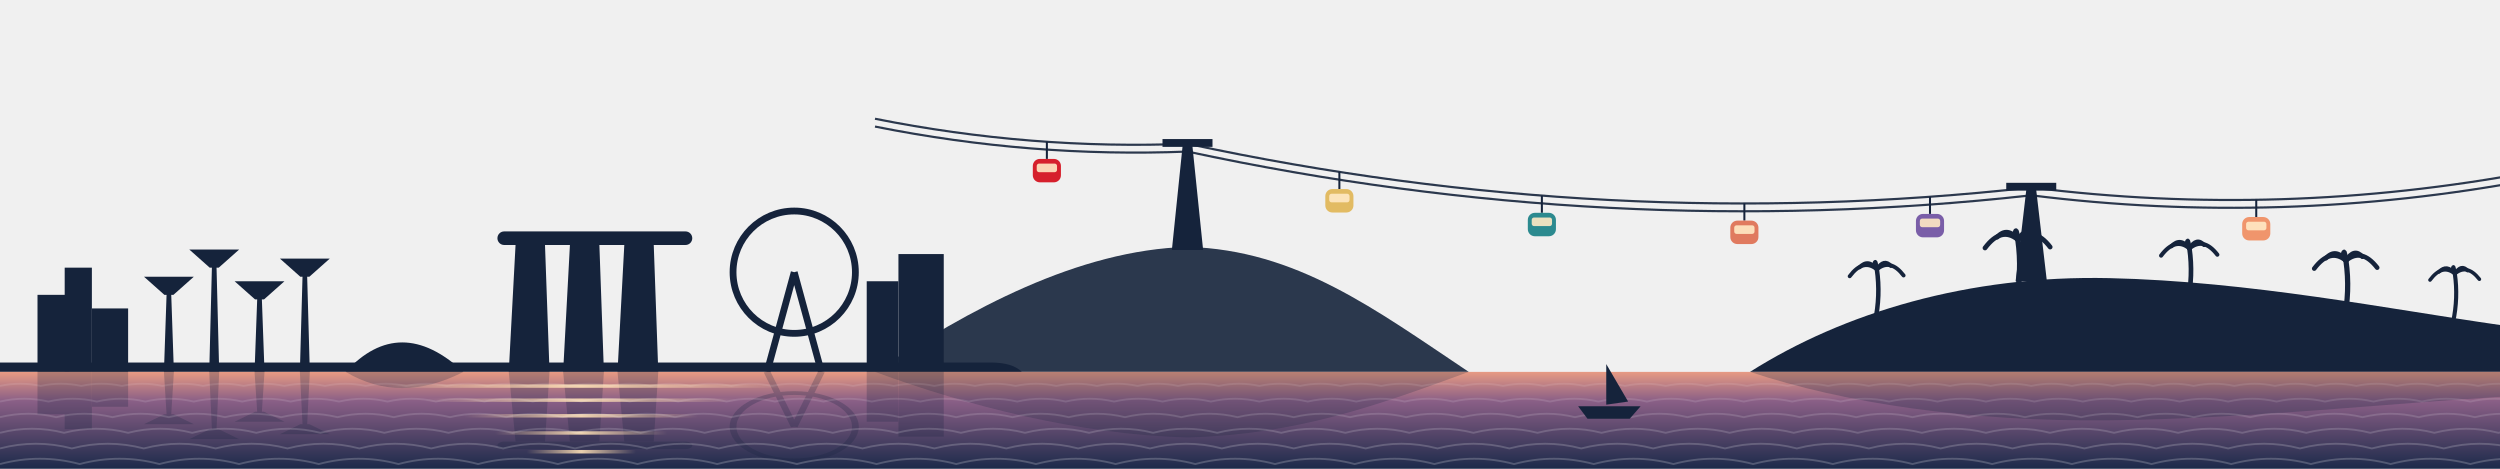
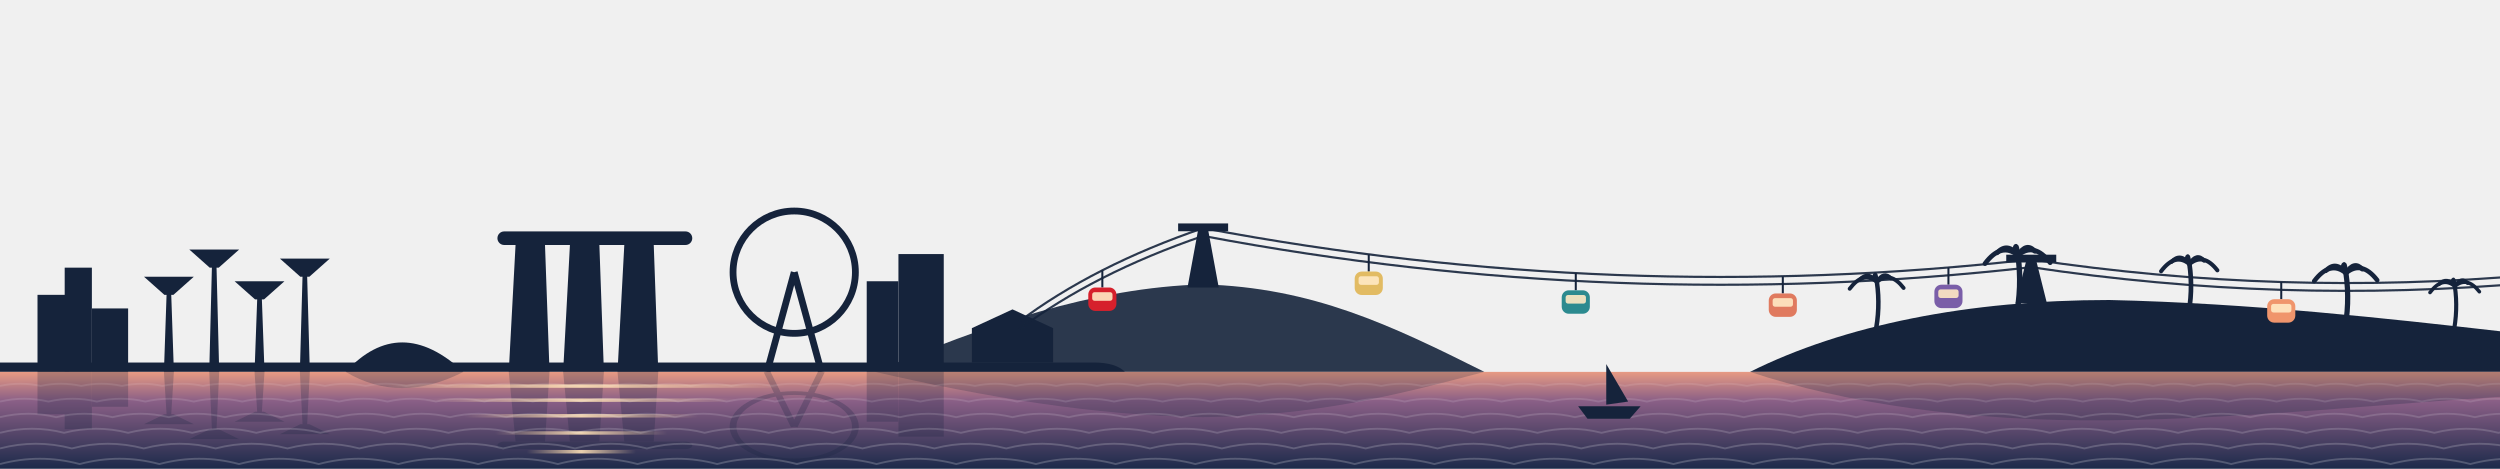
<svg xmlns="http://www.w3.org/2000/svg" viewBox="0 0 1600 300">
  <defs>
    <linearGradient id="sea" x1="0" y1="0" x2="0" y2="1">
      <stop offset="0" stop-color="#e79a83" />
      <stop offset=".3" stop-color="#8a5f86" />
      <stop offset="1" stop-color="#1c2a4a" />
    </linearGradient>
    <linearGradient id="glint" x1="0" x2="1">
      <stop offset="0" stop-color="#ffd9a8" stop-opacity="0" />
      <stop offset=".5" stop-color="#ffe2b8" stop-opacity=".9" />
      <stop offset="1" stop-color="#ffd9a8" stop-opacity="0" />
    </linearGradient>
    <linearGradient id="refl" x1="0" y1="0" x2="0" y2="1">
      <stop offset="0" stop-color="#15233b" stop-opacity=".55" />
      <stop offset="1" stop-color="#15233b" stop-opacity="0" />
    </linearGradient>
  </defs>
-   <path d="M560 238 C620 198 690 160 760 158 C830 160 880 198 940 238 Z" fill="#15233b" opacity=".9" />
-   <path d="M1120 238 C1180 200 1260 176 1350 178 C1440 180 1530 198 1600 208 L1600 238 Z" fill="#15233b" />
-   <path d="M0 232 H634.0 q14 0 20 6 H0Z" fill="#15233b" />
+   <path d="M560 238 C630 208 700 184 770 182 C840 184 890 208 950 238 Z" fill="#15233b" opacity=".9" />
+   <path d="M1120 238 C1180 208 1260 192 1350 192 C1440 194 1530 204 1600 212 L1600 238 Z" fill="#15233b" />
+   <path d="M0 232 H700 q14 0 20 6 H0Z" fill="#15233b" />
  <g fill="#15233b" transform="translate(24 93.0) scale(1.45)">
    <rect x="0" y="66" width="14" height="34" />
    <rect x="12" y="54" width="12" height="46" />
    <rect x="24" y="72" width="16" height="28" />
    <polygon points="55.8,100 57,65 59,65 60.2,100" />
    <polygon points="47,58 69,58 60,66 56,66" />
    <polygon points="75.8,100 77,53 79,53 80.2,100" />
    <polygon points="67,46 89,46 80,54 76,54" />
    <polygon points="95.8,100 97,67 99,67 100.2,100" />
    <polygon points="87,60 109,60 100,68 96,68" />
    <polygon points="115.8,100 117,57 119,57 120.2,100" />
    <polygon points="107,50 129,50 120,58 116,58" />
    <path d="M136 100 Q160 74 188 100 Z" />
    <polygon points="208,100 211,44 224,44 226,100" />
    <polygon points="232,100 235,44 248,44 250,100" />
    <polygon points="256,100 259,44 272,44 274,100" />
    <rect x="203" y="38" width="86" height="6" rx="3" />
    <circle cx="334" cy="56" r="27" fill="none" stroke="#15233b" stroke-width="3" />
    <path d="M334 56 L322 100 M334 56 L346 100" stroke="#15233b" stroke-width="3" fill="none" />
    <rect x="366" y="60" width="14" height="40" />
    <rect x="380" y="48" width="20" height="52" />
  </g>
-   <path d="M1200 206 q3.6 -16.8 1.2 -33.6" stroke="#15233b" stroke-width="2.88" fill="none" />
-   <path d="M1201.2 172.4 Q1192.5 165.2 1183.8 176.8" stroke="#15233b" stroke-width="2.52" fill="none" stroke-linecap="round" />
-   <path d="M1201.2 172.4 Q1195.7 165.2 1190.1 171.1" stroke="#15233b" stroke-width="2.52" fill="none" stroke-linecap="round" />
-   <path d="M1201.2 172.4 Q1205.7 165.2 1210.2 170.2" stroke="#15233b" stroke-width="2.52" fill="none" stroke-linecap="round" />
-   <path d="M1201.2 172.4 Q1209.8 165.2 1218.3 176.3" stroke="#15233b" stroke-width="2.52" fill="none" stroke-linecap="round" />
-   <path d="M1201.2 172.4 Q1200.4 165.2 1199.6 168.8" stroke="#15233b" stroke-width="2.52" fill="none" stroke-linecap="round" />
-   <path d="M1290 194 q4.35 -20.3 1.45 -40.6" stroke="#15233b" stroke-width="3.48" fill="none" />
-   <path d="M1291.45 153.4 Q1280.9 144.7 1270.4 158.7" stroke="#15233b" stroke-width="3.045" fill="none" stroke-linecap="round" />
-   <path d="M1291.45 153.4 Q1284.8 144.7 1278.1 151.8" stroke="#15233b" stroke-width="3.045" fill="none" stroke-linecap="round" />
-   <path d="M1291.45 153.4 Q1296.9 144.7 1302.3 150.8" stroke="#15233b" stroke-width="3.045" fill="none" stroke-linecap="round" />
-   <path d="M1291.45 153.4 Q1301.8 144.7 1312.1 158.1" stroke="#15233b" stroke-width="3.045" fill="none" stroke-linecap="round" />
-   <path d="M1291.45 153.4 Q1290.5 144.7 1289.6 149.1" stroke="#15233b" stroke-width="3.045" fill="none" stroke-linecap="round" />
-   <path d="M1400 194 q3.75 -17.5 1.25 -35.0" stroke="#15233b" stroke-width="3.0" fill="none" />
-   <path d="M1401.25 159.0 Q1392.2 151.5 1383.1 163.6" stroke="#15233b" stroke-width="2.625" fill="none" stroke-linecap="round" />
-   <path d="M1401.25 159.0 Q1395.5 151.5 1389.7 157.6" stroke="#15233b" stroke-width="2.625" fill="none" stroke-linecap="round" />
-   <path d="M1401.25 159.0 Q1405.9 151.5 1410.6 156.8" stroke="#15233b" stroke-width="2.625" fill="none" stroke-linecap="round" />
-   <path d="M1401.25 159.0 Q1410.2 151.5 1419.1 163.0" stroke="#15233b" stroke-width="2.625" fill="none" stroke-linecap="round" />
-   <path d="M1401.25 159.0 Q1400.4 151.5 1399.6 155.3" stroke="#15233b" stroke-width="2.625" fill="none" stroke-linecap="round" />
-   <path d="M1500 206 q4.2 -19.6 1.4 -39.2" stroke="#15233b" stroke-width="3.36" fill="none" />
-   <path d="M1501.4 166.8 Q1491.3 158.4 1481.1 171.9" stroke="#15233b" stroke-width="2.94" fill="none" stroke-linecap="round" />
-   <path d="M1501.4 166.8 Q1494.9 158.4 1488.5 165.3" stroke="#15233b" stroke-width="2.94" fill="none" stroke-linecap="round" />
-   <path d="M1501.4 166.8 Q1506.7 158.4 1511.9 164.3" stroke="#15233b" stroke-width="2.94" fill="none" stroke-linecap="round" />
-   <path d="M1501.4 166.8 Q1511.4 158.4 1521.4 171.3" stroke="#15233b" stroke-width="2.94" fill="none" stroke-linecap="round" />
-   <path d="M1501.4 166.8 Q1500.5 158.4 1499.6 162.6" stroke="#15233b" stroke-width="2.94" fill="none" stroke-linecap="round" />
-   <path d="M1570 206 q3.3 -15.4 1.1 -30.8" stroke="#15233b" stroke-width="2.64" fill="none" />
-   <path d="M1571.1 175.2 Q1563.1 168.6 1555.2 179.2" stroke="#15233b" stroke-width="2.31" fill="none" stroke-linecap="round" />
-   <path d="M1571.1 175.2 Q1566.0 168.6 1560.9 174.0" stroke="#15233b" stroke-width="2.31" fill="none" stroke-linecap="round" />
-   <path d="M1571.1 175.2 Q1575.2 168.6 1579.3 173.2" stroke="#15233b" stroke-width="2.31" fill="none" stroke-linecap="round" />
-   <path d="M1571.1 175.2 Q1578.9 168.6 1586.8 178.7" stroke="#15233b" stroke-width="2.31" fill="none" stroke-linecap="round" />
-   <path d="M1571.1 175.2 Q1570.4 168.6 1569.7 171.9" stroke="#15233b" stroke-width="2.31" fill="none" stroke-linecap="round" />
-   <path d="M750 160 L757 92 L763 92 L770 160 Z" fill="#15233b" />
-   <rect x="744" y="89" width="32" height="5" fill="#15233b" />
-   <path d="M1290 180 L1297 120 L1303 120 L1310 180 Z" fill="#15233b" />
-   <rect x="1284" y="117" width="32" height="5" fill="#15233b" />
-   <path d="M560 76 Q660 96 760 92" stroke="#15233b" stroke-width="1.4" fill="none" opacity=".9" />
-   <path d="M560 81 Q660 101 760 97" stroke="#15233b" stroke-width="1.4" fill="none" opacity=".9" />
-   <path d="M760 92 Q1030 150 1300 120" stroke="#15233b" stroke-width="1.4" fill="none" opacity=".9" />
-   <path d="M760 97 Q1030 155 1300 125" stroke="#15233b" stroke-width="1.4" fill="none" opacity=".9" />
-   <path d="M1300 120 Q1460 140 1620 110" stroke="#15233b" stroke-width="1.4" fill="none" opacity=".9" />
-   <path d="M1300 125 Q1460 145 1620 115" stroke="#15233b" stroke-width="1.4" fill="none" opacity=".9" />
-   <line x1="670.0" y1="90.7" x2="670.0" y2="101.7" stroke="#15233b" stroke-width="1.3" />
-   <rect x="661.0" y="101.7" width="18" height="15" rx="4.5" fill="#d6202c" />
-   <rect x="663.5" y="104.7" width="13" height="5.5" rx="1.5" fill="#ffe9c4" opacity=".9" />
-   <line x1="857.2" y1="110.0" x2="857.2" y2="121.0" stroke="#15233b" stroke-width="1.3" />
-   <rect x="848.2" y="121.0" width="18" height="15" rx="4.5" fill="#e2bb63" />
-   <rect x="850.7" y="124.0" width="13" height="5.5" rx="1.5" fill="#ffe9c4" opacity=".9" />
-   <line x1="986.8" y1="125.2" x2="986.8" y2="136.2" stroke="#15233b" stroke-width="1.3" />
-   <rect x="977.8" y="136.2" width="18" height="15" rx="4.5" fill="#2c8a8f" />
-   <rect x="980.3" y="139.2" width="13" height="5.5" rx="1.5" fill="#ffe9c4" opacity=".9" />
-   <line x1="1116.4" y1="130.2" x2="1116.4" y2="141.2" stroke="#15233b" stroke-width="1.3" />
-   <rect x="1107.4" y="141.2" width="18" height="15" rx="4.5" fill="#e07a5f" />
-   <rect x="1109.9" y="144.2" width="13" height="5.5" rx="1.5" fill="#ffe9c4" opacity=".9" />
-   <line x1="1235.2" y1="125.9" x2="1235.2" y2="136.9" stroke="#15233b" stroke-width="1.3" />
-   <rect x="1226.2" y="136.9" width="18" height="15" rx="4.5" fill="#7a5ea8" />
-   <rect x="1228.7" y="139.9" width="13" height="5.5" rx="1.5" fill="#ffe9c4" opacity=".9" />
-   <line x1="1444.0" y1="127.9" x2="1444.0" y2="138.9" stroke="#15233b" stroke-width="1.3" />
-   <rect x="1435.0" y="138.9" width="18" height="15" rx="4.5" fill="#f0956c" />
-   <rect x="1437.5" y="141.9" width="13" height="5.5" rx="1.5" fill="#ffe9c4" opacity=".9" />
+   <path d="M1200 214 q3.6 -16.8 1.2 -33.6" stroke="#15233b" stroke-width="2.88" fill="none" />
+   <path d="M1201.2 180.4 Q1192.5 173.2 1183.8 184.8" stroke="#15233b" stroke-width="2.52" fill="none" stroke-linecap="round" />
+   <path d="M1201.2 180.4 Q1195.7 173.2 1190.1 179.1" stroke="#15233b" stroke-width="2.52" fill="none" stroke-linecap="round" />
+   <path d="M1201.2 180.4 Q1205.7 173.2 1210.2 178.2" stroke="#15233b" stroke-width="2.52" fill="none" stroke-linecap="round" />
+   <path d="M1201.2 180.4 Q1209.8 173.2 1218.3 184.3" stroke="#15233b" stroke-width="2.52" fill="none" stroke-linecap="round" />
+   <path d="M1201.2 180.4 Q1200.4 173.2 1199.6 176.8" stroke="#15233b" stroke-width="2.52" fill="none" stroke-linecap="round" />
+   <path d="M1290 204 q4.35 -20.3 1.45 -40.6" stroke="#15233b" stroke-width="3.48" fill="none" />
+   <path d="M1291.45 163.4 Q1280.9 154.7 1270.4 168.7" stroke="#15233b" stroke-width="3.045" fill="none" stroke-linecap="round" />
+   <path d="M1291.45 163.4 Q1284.8 154.7 1278.1 161.8" stroke="#15233b" stroke-width="3.045" fill="none" stroke-linecap="round" />
+   <path d="M1291.45 163.4 Q1296.9 154.7 1302.3 160.8" stroke="#15233b" stroke-width="3.045" fill="none" stroke-linecap="round" />
+   <path d="M1291.45 163.4 Q1301.8 154.7 1312.1 168.1" stroke="#15233b" stroke-width="3.045" fill="none" stroke-linecap="round" />
+   <path d="M1291.45 163.4 Q1290.5 154.7 1289.6 159.1" stroke="#15233b" stroke-width="3.045" fill="none" stroke-linecap="round" />
+   <path d="M1400 204 q3.75 -17.5 1.25 -35.0" stroke="#15233b" stroke-width="3.0" fill="none" />
+   <path d="M1401.25 169.0 Q1392.2 161.5 1383.1 173.6" stroke="#15233b" stroke-width="2.625" fill="none" stroke-linecap="round" />
+   <path d="M1401.25 169.0 Q1395.5 161.5 1389.7 167.6" stroke="#15233b" stroke-width="2.625" fill="none" stroke-linecap="round" />
+   <path d="M1401.25 169.0 Q1405.9 161.5 1410.6 166.8" stroke="#15233b" stroke-width="2.625" fill="none" stroke-linecap="round" />
+   <path d="M1401.25 169.0 Q1410.2 161.5 1419.1 173.0" stroke="#15233b" stroke-width="2.625" fill="none" stroke-linecap="round" />
+   <path d="M1401.25 169.0 Q1400.4 161.5 1399.6 165.3" stroke="#15233b" stroke-width="2.625" fill="none" stroke-linecap="round" />
+   <path d="M1500 214 q4.2 -19.6 1.4 -39.2" stroke="#15233b" stroke-width="3.36" fill="none" />
+   <path d="M1501.4 174.8 Q1491.3 166.4 1481.1 179.9" stroke="#15233b" stroke-width="2.94" fill="none" stroke-linecap="round" />
+   <path d="M1501.4 174.8 Q1494.9 166.4 1488.5 173.3" stroke="#15233b" stroke-width="2.94" fill="none" stroke-linecap="round" />
+   <path d="M1501.4 174.8 Q1506.7 166.4 1511.9 172.3" stroke="#15233b" stroke-width="2.94" fill="none" stroke-linecap="round" />
+   <path d="M1501.4 174.8 Q1511.4 166.4 1521.4 179.3" stroke="#15233b" stroke-width="2.94" fill="none" stroke-linecap="round" />
+   <path d="M1501.4 174.8 Q1500.5 166.4 1499.6 170.6" stroke="#15233b" stroke-width="2.94" fill="none" stroke-linecap="round" />
+   <path d="M1570 214 q3.3 -15.4 1.1 -30.8" stroke="#15233b" stroke-width="2.64" fill="none" />
+   <path d="M1571.1 183.2 Q1563.1 176.6 1555.2 187.2" stroke="#15233b" stroke-width="2.31" fill="none" stroke-linecap="round" />
+   <path d="M1571.1 183.2 Q1566.0 176.6 1560.9 182.0" stroke="#15233b" stroke-width="2.31" fill="none" stroke-linecap="round" />
+   <path d="M1571.1 183.2 Q1575.2 176.6 1579.3 181.2" stroke="#15233b" stroke-width="2.31" fill="none" stroke-linecap="round" />
+   <path d="M1571.1 183.2 Q1578.9 176.6 1586.8 186.7" stroke="#15233b" stroke-width="2.31" fill="none" stroke-linecap="round" />
+   <path d="M1571.1 183.2 Q1570.4 176.6 1569.7 179.9" stroke="#15233b" stroke-width="2.31" fill="none" stroke-linecap="round" />
+   <path d="M622 232 V210 L648 198 L674 210 V232 Z" fill="#15233b" />
+   <path d="M760 184 L767 146 L773 146 L780 184 Z" fill="#15233b" />
+   <rect x="754" y="143" width="32" height="5" fill="#15233b" />
+   <path d="M1290 194 L1297 166 L1303 166 L1310 194 Z" fill="#15233b" />
+   <rect x="1284" y="163" width="32" height="5" fill="#15233b" />
+   <path d="M652 206 Q700 170 770 146" stroke="#15233b" stroke-width="1.4" fill="none" opacity=".9" />
+   <path d="M652 211 Q700 175 770 151" stroke="#15233b" stroke-width="1.4" fill="none" opacity=".9" />
+   <path d="M770 146 Q1035 196 1300 166" stroke="#15233b" stroke-width="1.4" fill="none" opacity=".9" />
+   <path d="M770 151 Q1035 201 1300 171" stroke="#15233b" stroke-width="1.4" fill="none" opacity=".9" />
+   <path d="M1300 166 Q1460 190 1620 176" stroke="#15233b" stroke-width="1.4" fill="none" opacity=".9" />
+   <path d="M1300 171 Q1460 195 1620 181" stroke="#15233b" stroke-width="1.4" fill="none" opacity=".9" />
+   <line x1="705.5" y1="173.0" x2="705.5" y2="184.0" stroke="#15233b" stroke-width="1.3" />
+   <rect x="696.5" y="184.0" width="18" height="15" rx="4.5" fill="#d6202c" />
+   <rect x="699.0" y="187.0" width="13" height="5.5" rx="1.5" fill="#ffe9c4" opacity=".9" />
+   <line x1="876.0" y1="162.8" x2="876.0" y2="173.8" stroke="#15233b" stroke-width="1.3" />
+   <rect x="867.0" y="173.8" width="18" height="15" rx="4.5" fill="#e2bb63" />
+   <rect x="869.5" y="176.8" width="13" height="5.5" rx="1.5" fill="#ffe9c4" opacity=".9" />
+   <line x1="1008.5" y1="174.8" x2="1008.5" y2="185.8" stroke="#15233b" stroke-width="1.3" />
+   <rect x="999.5" y="185.8" width="18" height="15" rx="4.5" fill="#2c8a8f" />
+   <rect x="1002.0" y="188.8" width="13" height="5.5" rx="1.5" fill="#ffe9c4" opacity=".9" />
+   <line x1="1141.0" y1="176.8" x2="1141.0" y2="187.8" stroke="#15233b" stroke-width="1.3" />
+   <rect x="1132.0" y="187.8" width="18" height="15" rx="4.5" fill="#e07a5f" />
+   <rect x="1134.5" y="190.8" width="13" height="5.5" rx="1.5" fill="#ffe9c4" opacity=".9" />
+   <line x1="1247.0" y1="171.2" x2="1247.0" y2="182.2" stroke="#15233b" stroke-width="1.3" />
+   <rect x="1238.0" y="182.2" width="18" height="15" rx="4.5" fill="#7a5ea8" />
+   <rect x="1240.5" y="185.2" width="13" height="5.5" rx="1.5" fill="#ffe9c4" opacity=".9" />
+   <line x1="1460.0" y1="180.5" x2="1460.0" y2="191.5" stroke="#15233b" stroke-width="1.3" />
+   <rect x="1451.0" y="191.5" width="18" height="15" rx="4.5" fill="#f0956c" />
+   <rect x="1453.5" y="194.5" width="13" height="5.5" rx="1.5" fill="#ffe9c4" opacity=".9" />
  <rect x="0" y="238" width="1600" height="62" fill="url(#sea)" />
  <g transform="translate(24 238.0) scale(1.45 -0.7975) translate(0 -100)" fill="url(#refl)" opacity=".7">
    <g fill="#15233b" opacity=".35">
      <rect x="0" y="66" width="14" height="34" />
      <rect x="12" y="54" width="12" height="46" />
      <rect x="24" y="72" width="16" height="28" />
      <polygon points="55.8,100 57,65 59,65 60.2,100" />
      <polygon points="47,58 69,58 60,66 56,66" />
      <polygon points="75.8,100 77,53 79,53 80.2,100" />
      <polygon points="67,46 89,46 80,54 76,54" />
      <polygon points="95.8,100 97,67 99,67 100.2,100" />
      <polygon points="87,60 109,60 100,68 96,68" />
      <polygon points="115.8,100 117,57 119,57 120.2,100" />
      <polygon points="107,50 129,50 120,58 116,58" />
      <path d="M136 100 Q160 74 188 100 Z" />
      <polygon points="208,100 211,44 224,44 226,100" />
      <polygon points="232,100 235,44 248,44 250,100" />
      <polygon points="256,100 259,44 272,44 274,100" />
      <rect x="203" y="38" width="86" height="6" rx="3" />
      <circle cx="334" cy="56" r="27" fill="none" stroke="#15233b" stroke-width="3" />
      <path d="M334 56 L322 100 M334 56 L346 100" stroke="#15233b" stroke-width="3" fill="none" />
      <rect x="366" y="60" width="14" height="40" />
      <rect x="380" y="48" width="20" height="52" />
    </g>
  </g>
-   <path d="M560 238 C620 260 690 278 760 280 C830 278 880 260 940 238 Z" fill="#15233b" opacity=".22" />
+   <path d="M560 238 C630 254 700 266 770 267 C840 266 890 254 950 238 Z" fill="#15233b" opacity=".22" />
  <path d="M1120 238 C1180 258 1260 270 1350 269 C1440 268 1530 258 1600 254 L1600 238 Z" fill="#15233b" opacity=".25" />
  <rect x="242.0" y="246" width="260" height="2.2" rx="1" fill="url(#glint)" />
  <rect x="272.0" y="255" width="200" height="2.2" rx="1" fill="url(#glint)" />
  <rect x="297.0" y="265" width="150" height="2.2" rx="1" fill="url(#glint)" />
  <rect x="317.0" y="276" width="110" height="2.2" rx="1" fill="url(#glint)" />
  <rect x="337.0" y="288" width="70" height="2.2" rx="1" fill="url(#glint)" />
  <path d="M0 247 q13.0 -2.8 26 0 q13.0 -2.8 26 0 q13.0 -2.8 26 0 q13.0 -2.8 26 0 q13.0 -2.8 26 0 q13.0 -2.8 26 0 q13.0 -2.8 26 0 q13.0 -2.8 26 0 q13.0 -2.8 26 0 q13.0 -2.8 26 0 q13.0 -2.8 26 0 q13.0 -2.8 26 0 q13.0 -2.8 26 0 q13.0 -2.8 26 0 q13.0 -2.8 26 0 q13.0 -2.8 26 0 q13.0 -2.8 26 0 q13.0 -2.8 26 0 q13.0 -2.8 26 0 q13.0 -2.8 26 0 q13.0 -2.8 26 0 q13.0 -2.8 26 0 q13.0 -2.8 26 0 q13.0 -2.8 26 0 q13.0 -2.8 26 0 q13.0 -2.8 26 0 q13.0 -2.8 26 0 q13.0 -2.8 26 0 q13.0 -2.8 26 0 q13.0 -2.8 26 0 q13.0 -2.8 26 0 q13.0 -2.8 26 0 q13.0 -2.8 26 0 q13.0 -2.8 26 0 q13.0 -2.8 26 0 q13.0 -2.8 26 0 q13.0 -2.8 26 0 q13.0 -2.8 26 0 q13.0 -2.8 26 0 q13.0 -2.8 26 0 q13.0 -2.8 26 0 q13.0 -2.8 26 0 q13.0 -2.8 26 0 q13.0 -2.8 26 0 q13.0 -2.8 26 0 q13.0 -2.8 26 0 q13.0 -2.8 26 0 q13.0 -2.8 26 0 q13.0 -2.8 26 0 q13.0 -2.8 26 0 q13.0 -2.8 26 0 q13.0 -2.8 26 0 q13.0 -2.8 26 0 q13.0 -2.8 26 0 q13.0 -2.8 26 0 q13.0 -2.8 26 0 q13.0 -2.8 26 0 q13.0 -2.8 26 0 q13.0 -2.8 26 0 q13.0 -2.8 26 0 q13.0 -2.8 26 0 q13.0 -2.8 26 0" stroke="#ffffff" stroke-opacity="0.100" stroke-width="1.2" fill="none" />
  <path d="M0 257 q15.5 -3.6 31 0 q15.5 -3.6 31 0 q15.5 -3.6 31 0 q15.5 -3.6 31 0 q15.5 -3.6 31 0 q15.5 -3.6 31 0 q15.5 -3.6 31 0 q15.5 -3.6 31 0 q15.5 -3.6 31 0 q15.5 -3.6 31 0 q15.5 -3.6 31 0 q15.5 -3.6 31 0 q15.5 -3.6 31 0 q15.5 -3.6 31 0 q15.5 -3.6 31 0 q15.5 -3.6 31 0 q15.5 -3.6 31 0 q15.5 -3.6 31 0 q15.5 -3.6 31 0 q15.5 -3.6 31 0 q15.5 -3.6 31 0 q15.5 -3.6 31 0 q15.5 -3.6 31 0 q15.5 -3.6 31 0 q15.5 -3.6 31 0 q15.5 -3.6 31 0 q15.5 -3.6 31 0 q15.5 -3.6 31 0 q15.5 -3.6 31 0 q15.5 -3.6 31 0 q15.5 -3.6 31 0 q15.5 -3.6 31 0 q15.5 -3.6 31 0 q15.5 -3.6 31 0 q15.5 -3.6 31 0 q15.5 -3.6 31 0 q15.5 -3.6 31 0 q15.5 -3.6 31 0 q15.5 -3.6 31 0 q15.5 -3.6 31 0 q15.5 -3.6 31 0 q15.5 -3.6 31 0 q15.5 -3.6 31 0 q15.5 -3.6 31 0 q15.5 -3.6 31 0 q15.5 -3.6 31 0 q15.5 -3.6 31 0 q15.5 -3.6 31 0 q15.5 -3.6 31 0 q15.5 -3.6 31 0 q15.5 -3.6 31 0 q15.5 -3.6 31 0" stroke="#ffffff" stroke-opacity="0.122" stroke-width="1.2" fill="none" />
  <path d="M0 267 q18.0 -4.4 36 0 q18.0 -4.4 36 0 q18.0 -4.4 36 0 q18.0 -4.4 36 0 q18.0 -4.4 36 0 q18.0 -4.4 36 0 q18.0 -4.4 36 0 q18.0 -4.4 36 0 q18.0 -4.4 36 0 q18.0 -4.4 36 0 q18.0 -4.4 36 0 q18.0 -4.4 36 0 q18.0 -4.4 36 0 q18.0 -4.4 36 0 q18.0 -4.4 36 0 q18.0 -4.4 36 0 q18.0 -4.4 36 0 q18.0 -4.4 36 0 q18.0 -4.4 36 0 q18.0 -4.4 36 0 q18.0 -4.4 36 0 q18.0 -4.4 36 0 q18.0 -4.4 36 0 q18.0 -4.4 36 0 q18.0 -4.4 36 0 q18.0 -4.4 36 0 q18.0 -4.4 36 0 q18.0 -4.4 36 0 q18.0 -4.4 36 0 q18.0 -4.4 36 0 q18.0 -4.4 36 0 q18.0 -4.4 36 0 q18.0 -4.4 36 0 q18.0 -4.4 36 0 q18.0 -4.4 36 0 q18.0 -4.4 36 0 q18.0 -4.4 36 0 q18.0 -4.4 36 0 q18.0 -4.4 36 0 q18.0 -4.4 36 0 q18.0 -4.4 36 0 q18.0 -4.4 36 0 q18.0 -4.4 36 0 q18.0 -4.4 36 0 q18.0 -4.4 36 0" stroke="#ffffff" stroke-opacity="0.144" stroke-width="1.2" fill="none" />
  <path d="M0 277 q20.5 -5.2 41 0 q20.5 -5.2 41 0 q20.5 -5.2 41 0 q20.5 -5.2 41 0 q20.5 -5.2 41 0 q20.5 -5.2 41 0 q20.5 -5.2 41 0 q20.5 -5.2 41 0 q20.5 -5.2 41 0 q20.5 -5.2 41 0 q20.5 -5.2 41 0 q20.5 -5.2 41 0 q20.5 -5.2 41 0 q20.5 -5.2 41 0 q20.5 -5.2 41 0 q20.5 -5.2 41 0 q20.5 -5.2 41 0 q20.5 -5.2 41 0 q20.5 -5.2 41 0 q20.5 -5.2 41 0 q20.5 -5.2 41 0 q20.5 -5.2 41 0 q20.5 -5.2 41 0 q20.5 -5.2 41 0 q20.5 -5.2 41 0 q20.5 -5.2 41 0 q20.5 -5.2 41 0 q20.5 -5.2 41 0 q20.5 -5.2 41 0 q20.5 -5.2 41 0 q20.5 -5.2 41 0 q20.5 -5.2 41 0 q20.5 -5.2 41 0 q20.5 -5.2 41 0 q20.5 -5.2 41 0 q20.5 -5.2 41 0 q20.5 -5.2 41 0 q20.5 -5.2 41 0 q20.5 -5.2 41 0 q20.5 -5.2 41 0" stroke="#ffffff" stroke-opacity="0.166" stroke-width="1.2" fill="none" />
  <path d="M0 287 q23.0 -6.0 46 0 q23.0 -6.0 46 0 q23.0 -6.0 46 0 q23.0 -6.0 46 0 q23.0 -6.0 46 0 q23.0 -6.0 46 0 q23.0 -6.0 46 0 q23.0 -6.0 46 0 q23.0 -6.0 46 0 q23.0 -6.0 46 0 q23.0 -6.0 46 0 q23.0 -6.0 46 0 q23.0 -6.0 46 0 q23.0 -6.0 46 0 q23.0 -6.0 46 0 q23.0 -6.0 46 0 q23.0 -6.0 46 0 q23.0 -6.0 46 0 q23.0 -6.0 46 0 q23.0 -6.0 46 0 q23.0 -6.0 46 0 q23.0 -6.0 46 0 q23.0 -6.0 46 0 q23.0 -6.0 46 0 q23.0 -6.0 46 0 q23.0 -6.0 46 0 q23.0 -6.0 46 0 q23.0 -6.0 46 0 q23.0 -6.0 46 0 q23.0 -6.0 46 0 q23.0 -6.0 46 0 q23.0 -6.0 46 0 q23.0 -6.0 46 0 q23.0 -6.0 46 0 q23.0 -6.0 46 0" stroke="#ffffff" stroke-opacity="0.188" stroke-width="1.2" fill="none" />
  <path d="M0 297 q25.5 -6.8 51 0 q25.5 -6.8 51 0 q25.5 -6.8 51 0 q25.5 -6.8 51 0 q25.5 -6.8 51 0 q25.5 -6.8 51 0 q25.5 -6.8 51 0 q25.5 -6.8 51 0 q25.5 -6.8 51 0 q25.5 -6.8 51 0 q25.5 -6.8 51 0 q25.5 -6.8 51 0 q25.5 -6.8 51 0 q25.5 -6.8 51 0 q25.5 -6.8 51 0 q25.5 -6.8 51 0 q25.5 -6.8 51 0 q25.5 -6.8 51 0 q25.5 -6.8 51 0 q25.5 -6.8 51 0 q25.5 -6.8 51 0 q25.5 -6.8 51 0 q25.5 -6.8 51 0 q25.5 -6.8 51 0 q25.5 -6.8 51 0 q25.5 -6.8 51 0 q25.5 -6.8 51 0 q25.5 -6.8 51 0 q25.5 -6.8 51 0 q25.5 -6.8 51 0 q25.5 -6.8 51 0 q25.5 -6.8 51 0" stroke="#ffffff" stroke-opacity="0.210" stroke-width="1.2" fill="none" />
  <path d="M1010 260 l40 0 l-7 8 l-27 0 z" fill="#15233b" />
  <path d="M1028 259 l0 -26 l14 24 z" fill="#15233b" />
</svg>
